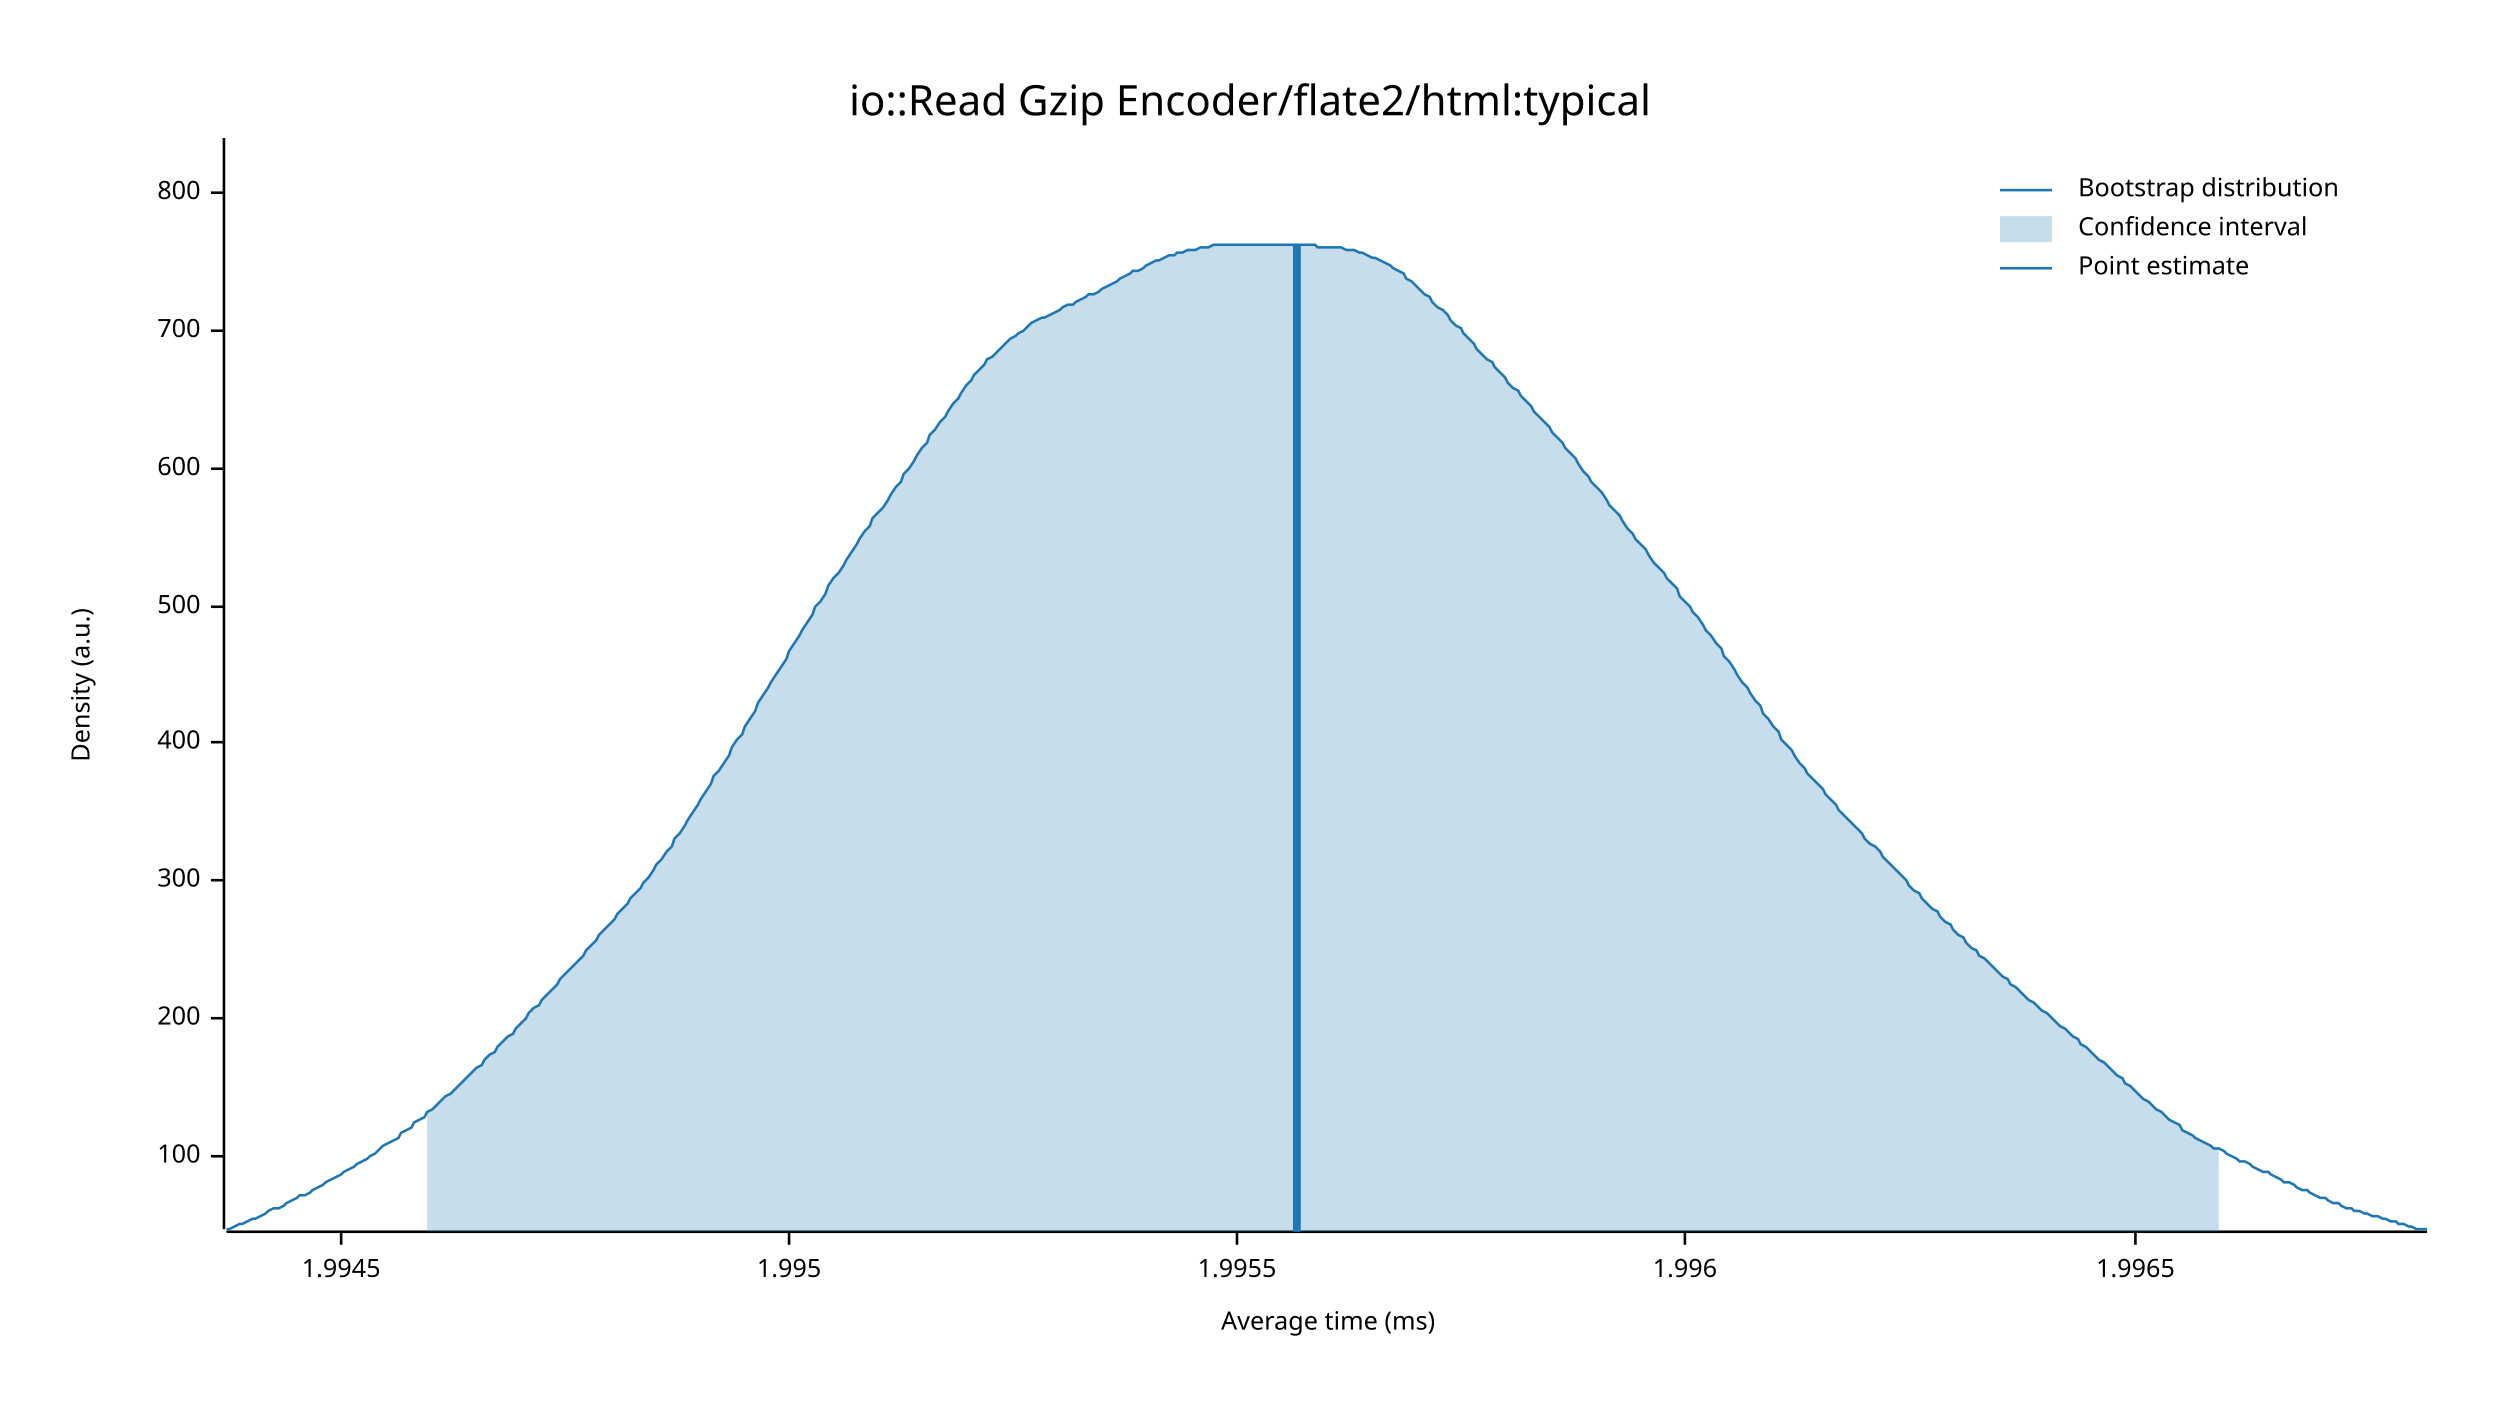
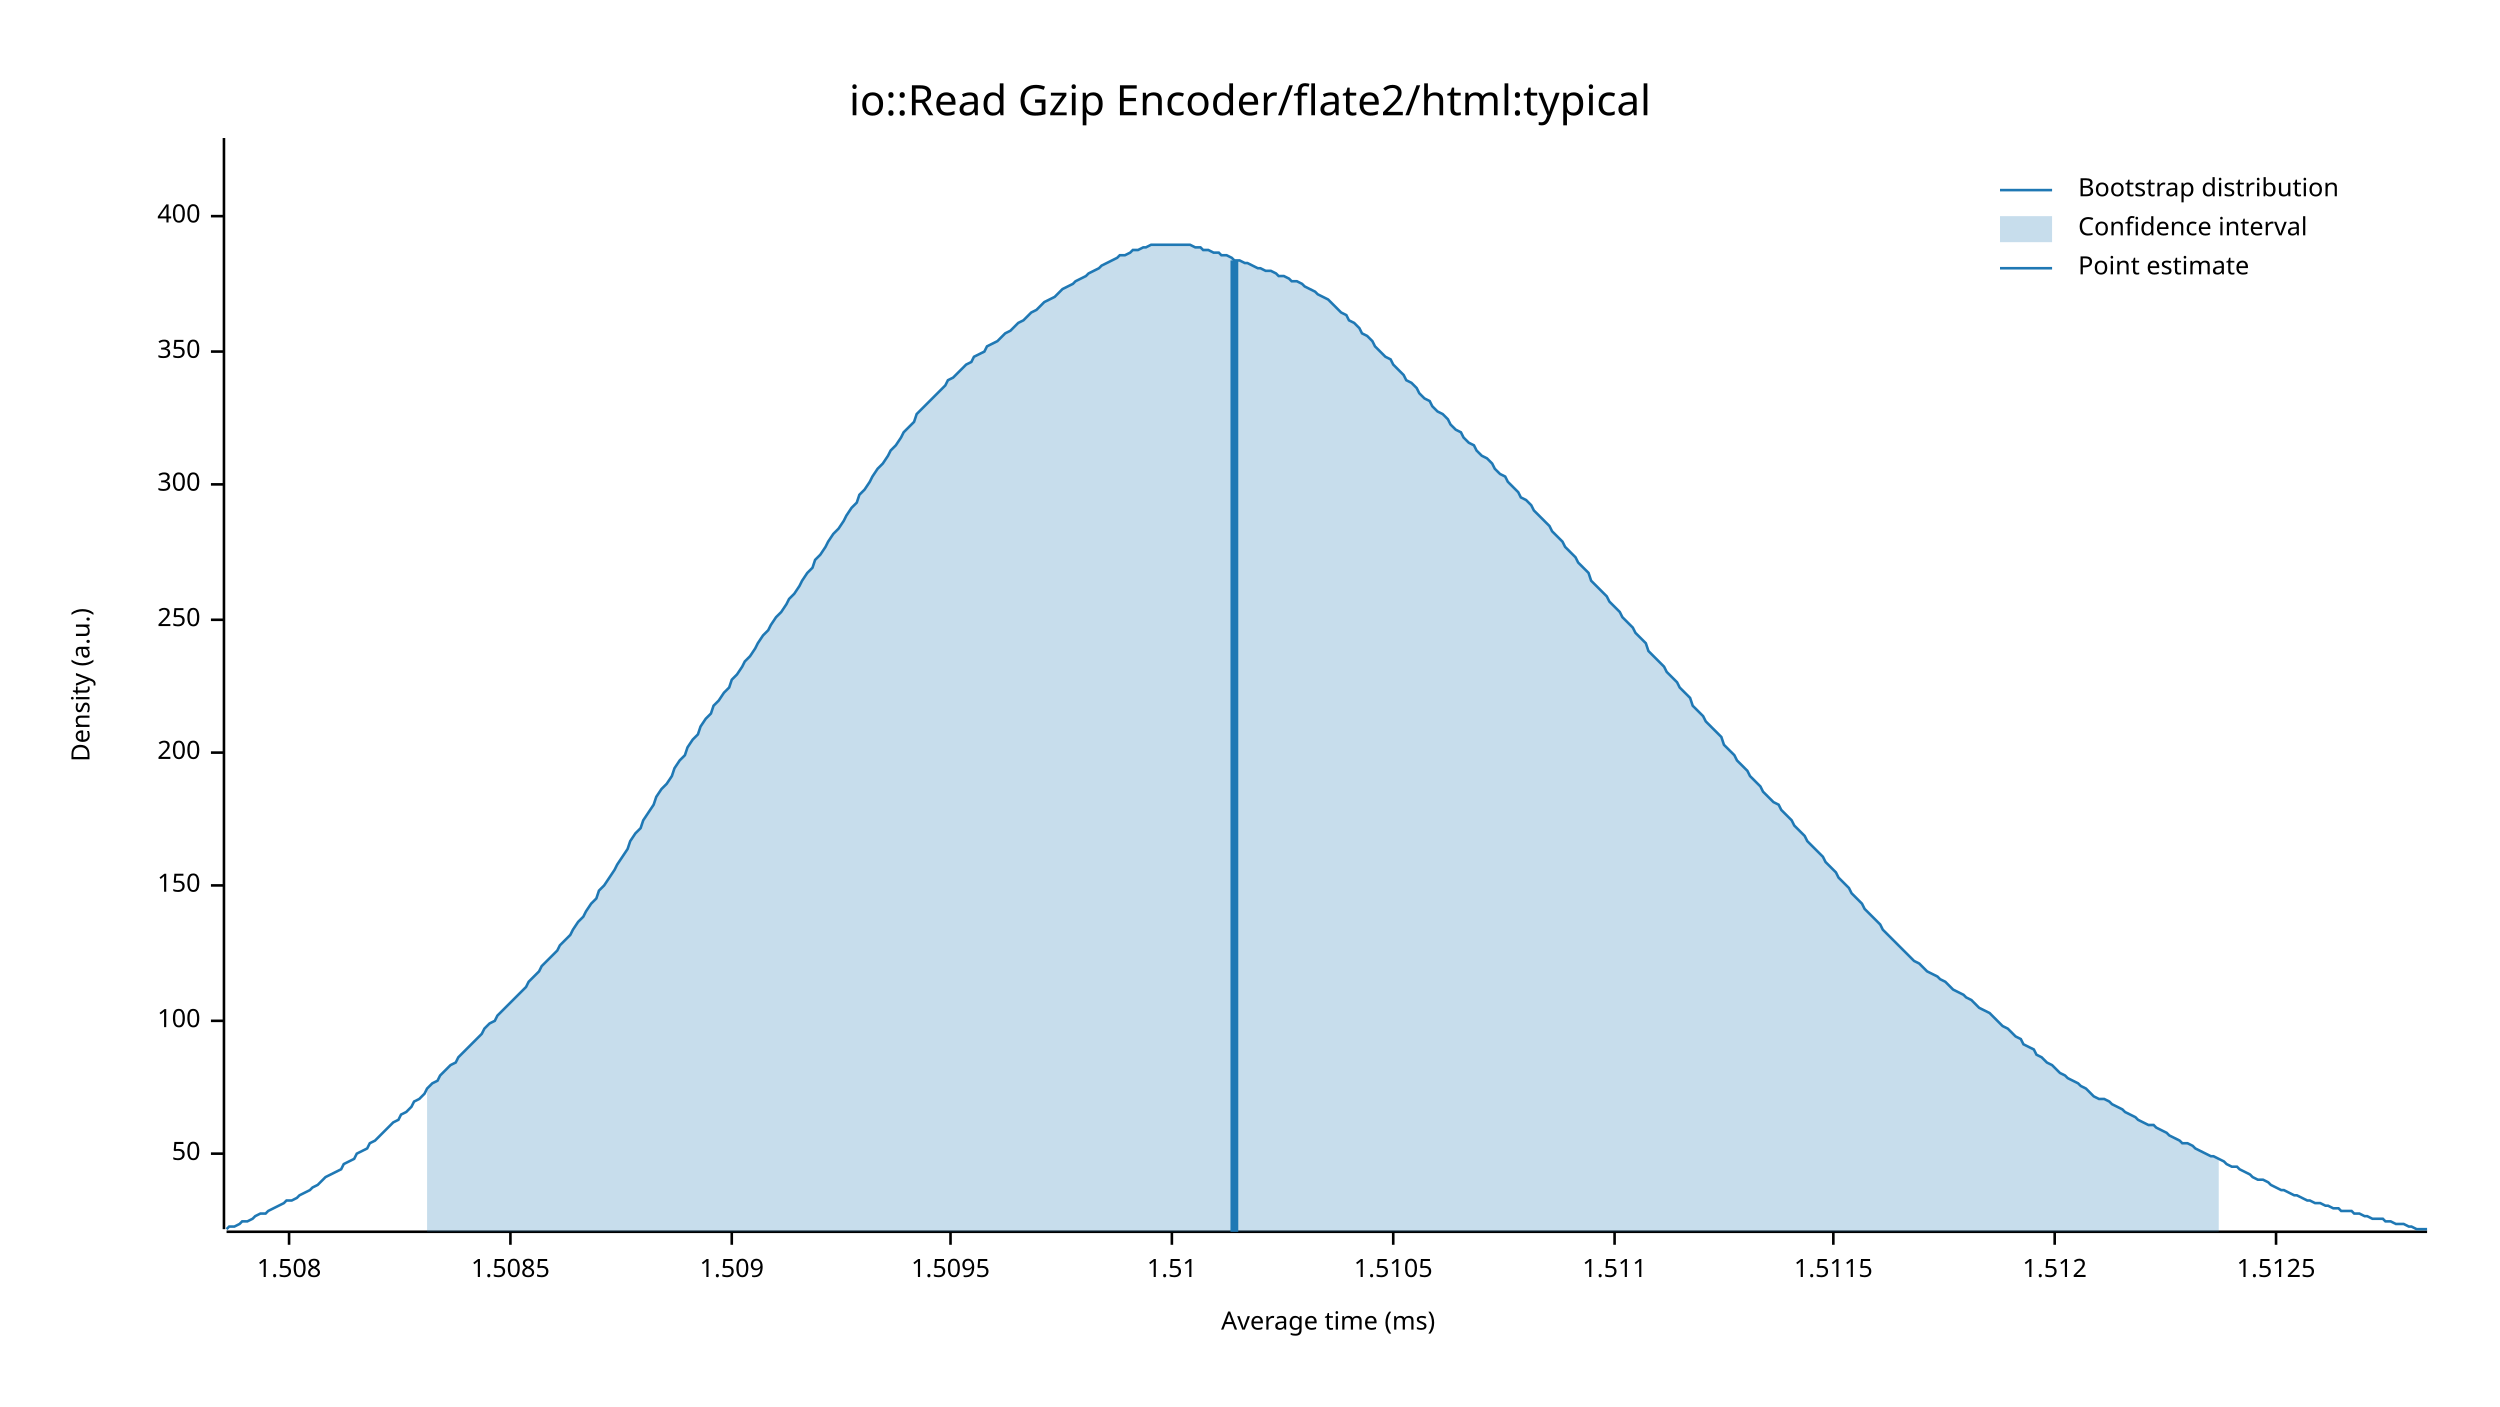
<svg xmlns="http://www.w3.org/2000/svg" width="960" height="540" viewBox="0 0 960 540">
  <text x="480" y="32" dy="0.76em" text-anchor="middle" font-family="sans-serif" font-size="16.129" opacity="1" fill="#000000">
io::Read Gzip Encoder/flate2/html:typical
</text>
  <text x="27" y="263" dy="0.76em" text-anchor="middle" font-family="sans-serif" font-size="9.677" opacity="1" fill="#000000" transform="rotate(270, 27, 263)">
Density (a.u.)
</text>
  <text x="510" y="513" dy="-0.5ex" text-anchor="middle" font-family="sans-serif" font-size="9.677" opacity="1" fill="#000000">
Average time (ms)
</text>
  <polyline fill="none" opacity="1" stroke="#000000" stroke-width="1" points="86,53 86,472 " />
-   <text x="77" y="444" dy="0.5ex" text-anchor="end" font-family="sans-serif" font-size="9.677" opacity="1" fill="#000000">
+   <text x="77" y="443" dy="0.5ex" text-anchor="end" font-family="sans-serif" font-size="9.677" opacity="1" fill="#000000">
+ 50
+ </text>
+   <polyline fill="none" opacity="1" stroke="#000000" stroke-width="1" points="81,443 86,443 " />
+   <text x="77" y="392" dy="0.5ex" text-anchor="end" font-family="sans-serif" font-size="9.677" opacity="1" fill="#000000">
100
</text>
-   <polyline fill="none" opacity="1" stroke="#000000" stroke-width="1" points="81,444 86,444 " />
-   <text x="77" y="391" dy="0.5ex" text-anchor="end" font-family="sans-serif" font-size="9.677" opacity="1" fill="#000000">
+   <polyline fill="none" opacity="1" stroke="#000000" stroke-width="1" points="81,392 86,392 " />
+   <text x="77" y="340" dy="0.5ex" text-anchor="end" font-family="sans-serif" font-size="9.677" opacity="1" fill="#000000">
+ 150
+ </text>
+   <polyline fill="none" opacity="1" stroke="#000000" stroke-width="1" points="81,340 86,340 " />
+   <text x="77" y="289" dy="0.5ex" text-anchor="end" font-family="sans-serif" font-size="9.677" opacity="1" fill="#000000">
200
</text>
-   <polyline fill="none" opacity="1" stroke="#000000" stroke-width="1" points="81,391 86,391 " />
-   <text x="77" y="338" dy="0.5ex" text-anchor="end" font-family="sans-serif" font-size="9.677" opacity="1" fill="#000000">
+   <polyline fill="none" opacity="1" stroke="#000000" stroke-width="1" points="81,289 86,289 " />
+   <text x="77" y="238" dy="0.5ex" text-anchor="end" font-family="sans-serif" font-size="9.677" opacity="1" fill="#000000">
+ 250
+ </text>
+   <polyline fill="none" opacity="1" stroke="#000000" stroke-width="1" points="81,238 86,238 " />
+   <text x="77" y="186" dy="0.5ex" text-anchor="end" font-family="sans-serif" font-size="9.677" opacity="1" fill="#000000">
300
</text>
-   <polyline fill="none" opacity="1" stroke="#000000" stroke-width="1" points="81,338 86,338 " />
-   <text x="77" y="285" dy="0.5ex" text-anchor="end" font-family="sans-serif" font-size="9.677" opacity="1" fill="#000000">
+   <polyline fill="none" opacity="1" stroke="#000000" stroke-width="1" points="81,186 86,186 " />
+   <text x="77" y="135" dy="0.5ex" text-anchor="end" font-family="sans-serif" font-size="9.677" opacity="1" fill="#000000">
+ 350
+ </text>
+   <polyline fill="none" opacity="1" stroke="#000000" stroke-width="1" points="81,135 86,135 " />
+   <text x="77" y="83" dy="0.5ex" text-anchor="end" font-family="sans-serif" font-size="9.677" opacity="1" fill="#000000">
400
</text>
-   <polyline fill="none" opacity="1" stroke="#000000" stroke-width="1" points="81,285 86,285 " />
-   <text x="77" y="233" dy="0.5ex" text-anchor="end" font-family="sans-serif" font-size="9.677" opacity="1" fill="#000000">
- 500
+   <polyline fill="none" opacity="1" stroke="#000000" stroke-width="1" points="81,83 86,83 " />
+   <polyline fill="none" opacity="1" stroke="#000000" stroke-width="1" points="87,473 932,473 " />
+   <text x="111" y="483" dy="0.76em" text-anchor="middle" font-family="sans-serif" font-size="9.677" opacity="1" fill="#000000">
+ 1.508
</text>
-   <polyline fill="none" opacity="1" stroke="#000000" stroke-width="1" points="81,233 86,233 " />
-   <text x="77" y="180" dy="0.5ex" text-anchor="end" font-family="sans-serif" font-size="9.677" opacity="1" fill="#000000">
- 600
+   <polyline fill="none" opacity="1" stroke="#000000" stroke-width="1" points="111,473 111,478 " />
+   <text x="196" y="483" dy="0.76em" text-anchor="middle" font-family="sans-serif" font-size="9.677" opacity="1" fill="#000000">
+ 1.5085
</text>
-   <polyline fill="none" opacity="1" stroke="#000000" stroke-width="1" points="81,180 86,180 " />
-   <text x="77" y="127" dy="0.5ex" text-anchor="end" font-family="sans-serif" font-size="9.677" opacity="1" fill="#000000">
- 700
+   <polyline fill="none" opacity="1" stroke="#000000" stroke-width="1" points="196,473 196,478 " />
+   <text x="281" y="483" dy="0.76em" text-anchor="middle" font-family="sans-serif" font-size="9.677" opacity="1" fill="#000000">
+ 1.509
</text>
-   <polyline fill="none" opacity="1" stroke="#000000" stroke-width="1" points="81,127 86,127 " />
-   <text x="77" y="74" dy="0.5ex" text-anchor="end" font-family="sans-serif" font-size="9.677" opacity="1" fill="#000000">
- 800
+   <polyline fill="none" opacity="1" stroke="#000000" stroke-width="1" points="281,473 281,478 " />
+   <text x="365" y="483" dy="0.76em" text-anchor="middle" font-family="sans-serif" font-size="9.677" opacity="1" fill="#000000">
+ 1.5095
</text>
-   <polyline fill="none" opacity="1" stroke="#000000" stroke-width="1" points="81,74 86,74 " />
-   <polyline fill="none" opacity="1" stroke="#000000" stroke-width="1" points="87,473 932,473 " />
-   <text x="131" y="483" dy="0.76em" text-anchor="middle" font-family="sans-serif" font-size="9.677" opacity="1" fill="#000000">
- 1.9945
+   <polyline fill="none" opacity="1" stroke="#000000" stroke-width="1" points="365,473 365,478 " />
+   <text x="450" y="483" dy="0.76em" text-anchor="middle" font-family="sans-serif" font-size="9.677" opacity="1" fill="#000000">
+ 1.51
</text>
-   <polyline fill="none" opacity="1" stroke="#000000" stroke-width="1" points="131,473 131,478 " />
-   <text x="303" y="483" dy="0.76em" text-anchor="middle" font-family="sans-serif" font-size="9.677" opacity="1" fill="#000000">
- 1.995
+   <polyline fill="none" opacity="1" stroke="#000000" stroke-width="1" points="450,473 450,478 " />
+   <text x="535" y="483" dy="0.76em" text-anchor="middle" font-family="sans-serif" font-size="9.677" opacity="1" fill="#000000">
+ 1.5105
</text>
-   <polyline fill="none" opacity="1" stroke="#000000" stroke-width="1" points="303,473 303,478 " />
-   <text x="475" y="483" dy="0.76em" text-anchor="middle" font-family="sans-serif" font-size="9.677" opacity="1" fill="#000000">
- 1.9955
+   <polyline fill="none" opacity="1" stroke="#000000" stroke-width="1" points="535,473 535,478 " />
+   <text x="620" y="483" dy="0.76em" text-anchor="middle" font-family="sans-serif" font-size="9.677" opacity="1" fill="#000000">
+ 1.511
</text>
-   <polyline fill="none" opacity="1" stroke="#000000" stroke-width="1" points="475,473 475,478 " />
-   <text x="647" y="483" dy="0.76em" text-anchor="middle" font-family="sans-serif" font-size="9.677" opacity="1" fill="#000000">
- 1.996
+   <polyline fill="none" opacity="1" stroke="#000000" stroke-width="1" points="620,473 620,478 " />
+   <text x="704" y="483" dy="0.76em" text-anchor="middle" font-family="sans-serif" font-size="9.677" opacity="1" fill="#000000">
+ 1.5115
</text>
-   <polyline fill="none" opacity="1" stroke="#000000" stroke-width="1" points="647,473 647,478 " />
-   <text x="820" y="483" dy="0.76em" text-anchor="middle" font-family="sans-serif" font-size="9.677" opacity="1" fill="#000000">
- 1.9965
+   <polyline fill="none" opacity="1" stroke="#000000" stroke-width="1" points="704,473 704,478 " />
+   <text x="789" y="483" dy="0.76em" text-anchor="middle" font-family="sans-serif" font-size="9.677" opacity="1" fill="#000000">
+ 1.512
</text>
-   <polyline fill="none" opacity="1" stroke="#000000" stroke-width="1" points="820,473 820,478 " />
-   <polyline fill="none" opacity="1" stroke="#1F78B4" stroke-width="1" points="87,472 88,472 90,471 92,470 93,470 95,469 97,468 98,468 100,467 102,466 103,465 105,464 107,464 109,463 110,462 112,461 114,460 115,459 117,459 119,458 120,457 122,456 124,455 125,454 127,453 129,452 131,451 132,450 134,449 136,448 137,447 139,446 141,445 142,444 144,443 146,441 147,440 149,439 151,438 153,437 154,435 156,434 158,433 159,431 161,430 163,429 164,427 166,426 168,424 169,423 171,421 173,420 175,418 176,417 178,415 180,413 181,412 183,410 185,409 186,407 188,405 190,404 191,402 193,400 195,398 197,397 198,395 200,393 202,391 203,389 205,387 207,386 208,384 210,382 212,380 214,378 215,376 217,374 219,372 220,371 222,369 224,367 225,365 227,363 229,361 230,359 232,357 234,355 236,353 237,351 239,349 241,347 242,345 244,343 246,341 247,339 249,337 251,334 252,332 254,330 256,327 258,325 259,322 261,320 263,317 264,315 266,312 268,309 269,307 271,304 273,301 274,298 276,296 278,293 280,290 281,287 283,284 285,282 286,279 288,276 290,273 291,270 293,267 295,264 296,262 298,259 300,256 302,253 303,250 305,247 307,244 308,242 310,239 312,236 313,233 315,231 317,228 318,225 320,222 322,220 324,217 325,215 327,212 329,209 330,207 332,204 334,202 335,199 337,197 339,195 341,192 342,190 344,187 346,185 347,182 349,180 351,177 352,175 354,172 356,170 357,167 359,165 361,162 363,160 364,158 366,155 368,153 369,151 371,148 373,146 374,144 376,142 378,140 379,138 381,137 383,135 385,133 386,132 388,130 390,129 391,128 393,127 395,125 396,124 398,123 400,122 401,122 403,121 405,120 407,119 408,118 410,117 412,117 413,116 415,115 417,114 418,113 420,113 422,112 423,111 425,110 427,109 429,108 430,107 432,106 434,105 435,104 437,104 439,103 440,102 442,101 444,100 445,100 447,99 449,98 451,98 452,97 454,97 456,96 457,96 459,96 461,95 462,95 464,95 466,94 468,94 469,94 471,94 473,94 474,94 476,94 478,94 479,94 481,94 483,94 484,94 486,94 488,94 490,94 491,94 493,94 495,94 496,94 498,94 500,94 501,94 503,94 505,94 506,95 508,95 510,95 512,95 513,95 515,95 517,96 518,96 520,96 522,97 523,97 525,98 527,99 528,99 530,100 532,101 534,102 535,103 537,104 539,105 540,107 542,108 544,110 545,111 547,113 549,114 550,116 552,118 554,119 556,121 557,123 559,125 561,126 562,128 564,130 566,132 567,134 569,136 571,138 573,139 574,141 576,143 578,145 579,147 581,149 583,150 584,152 586,154 588,156 589,158 591,160 593,162 595,164 596,166 598,168 600,170 601,172 603,174 605,176 606,178 608,181 610,183 611,185 613,187 615,189 617,192 618,194 620,196 622,198 623,200 625,203 627,205 628,207 630,209 632,211 633,213 635,216 637,218 639,220 640,222 642,224 644,226 645,229 647,231 649,233 650,235 652,237 654,240 655,242 657,244 659,247 661,249 662,252 664,254 666,257 667,259 669,262 671,264 672,266 674,269 676,271 677,274 679,276 681,279 683,281 684,284 686,286 688,288 689,290 691,293 693,295 694,297 696,299 698,301 700,303 701,305 703,307 705,309 706,311 708,313 710,315 711,316 713,318 715,320 716,322 718,324 720,325 722,327 723,329 725,331 727,333 728,334 730,336 732,338 733,340 735,342 737,343 738,345 740,347 742,349 744,350 745,352 747,354 749,355 750,357 752,359 754,360 755,362 757,364 759,365 760,367 762,368 764,370 766,372 767,373 769,375 771,376 772,378 774,379 776,381 777,382 779,384 781,385 782,386 784,388 786,389 788,391 789,392 791,394 793,395 794,396 796,398 798,399 799,401 801,402 803,404 804,405 806,407 808,408 810,410 811,411 813,413 815,414 816,416 818,417 820,419 821,420 823,422 825,423 827,425 828,426 830,427 832,429 833,430 835,431 837,432 838,434 840,435 842,436 843,437 845,438 847,439 849,440 850,441 852,441 854,442 855,443 857,444 859,445 860,446 862,446 864,447 865,448 867,449 869,450 871,450 872,451 874,452 876,453 877,454 879,454 881,455 882,456 884,457 886,457 887,458 889,459 891,460 893,460 894,461 896,462 898,462 899,463 901,464 903,464 904,465 906,465 908,466 909,466 911,467 913,467 915,468 916,468 918,469 920,469 921,470 923,470 925,471 926,471 928,472 930,472 932,472 " />
-   <polygon opacity="0.25" fill="#1F78B4" points="164,427 166,426 168,424 169,423 171,421 173,420 175,418 176,417 178,415 180,413 181,412 183,410 185,409 186,407 188,405 190,404 191,402 193,400 195,398 197,397 198,395 200,393 202,391 203,389 205,387 207,386 208,384 210,382 212,380 214,378 215,376 217,374 219,372 220,371 222,369 224,367 225,365 227,363 229,361 230,359 232,357 234,355 236,353 237,351 239,349 241,347 242,345 244,343 246,341 247,339 249,337 251,334 252,332 254,330 256,327 258,325 259,322 261,320 263,317 264,315 266,312 268,309 269,307 271,304 273,301 274,298 276,296 278,293 280,290 281,287 283,284 285,282 286,279 288,276 290,273 291,270 293,267 295,264 296,262 298,259 300,256 302,253 303,250 305,247 307,244 308,242 310,239 312,236 313,233 315,231 317,228 318,225 320,222 322,220 324,217 325,215 327,212 329,209 330,207 332,204 334,202 335,199 337,197 339,195 341,192 342,190 344,187 346,185 347,182 349,180 351,177 352,175 354,172 356,170 357,167 359,165 361,162 363,160 364,158 366,155 368,153 369,151 371,148 373,146 374,144 376,142 378,140 379,138 381,137 383,135 385,133 386,132 388,130 390,129 391,128 393,127 395,125 396,124 398,123 400,122 401,122 403,121 405,120 407,119 408,118 410,117 412,117 413,116 415,115 417,114 418,113 420,113 422,112 423,111 425,110 427,109 429,108 430,107 432,106 434,105 435,104 437,104 439,103 440,102 442,101 444,100 445,100 447,99 449,98 451,98 452,97 454,97 456,96 457,96 459,96 461,95 462,95 464,95 466,94 468,94 469,94 471,94 473,94 474,94 476,94 478,94 479,94 481,94 483,94 484,94 486,94 488,94 490,94 491,94 493,94 495,94 496,94 498,94 500,94 501,94 503,94 505,94 506,95 508,95 510,95 512,95 513,95 515,95 517,96 518,96 520,96 522,97 523,97 525,98 527,99 528,99 530,100 532,101 534,102 535,103 537,104 539,105 540,107 542,108 544,110 545,111 547,113 549,114 550,116 552,118 554,119 556,121 557,123 559,125 561,126 562,128 564,130 566,132 567,134 569,136 571,138 573,139 574,141 576,143 578,145 579,147 581,149 583,150 584,152 586,154 588,156 589,158 591,160 593,162 595,164 596,166 598,168 600,170 601,172 603,174 605,176 606,178 608,181 610,183 611,185 613,187 615,189 617,192 618,194 620,196 622,198 623,200 625,203 627,205 628,207 630,209 632,211 633,213 635,216 637,218 639,220 640,222 642,224 644,226 645,229 647,231 649,233 650,235 652,237 654,240 655,242 657,244 659,247 661,249 662,252 664,254 666,257 667,259 669,262 671,264 672,266 674,269 676,271 677,274 679,276 681,279 683,281 684,284 686,286 688,288 689,290 691,293 693,295 694,297 696,299 698,301 700,303 701,305 703,307 705,309 706,311 708,313 710,315 711,316 713,318 715,320 716,322 718,324 720,325 722,327 723,329 725,331 727,333 728,334 730,336 732,338 733,340 735,342 737,343 738,345 740,347 742,349 744,350 745,352 747,354 749,355 750,357 752,359 754,360 755,362 757,364 759,365 760,367 762,368 764,370 766,372 767,373 769,375 771,376 772,378 774,379 776,381 777,382 779,384 781,385 782,386 784,388 786,389 788,391 789,392 791,394 793,395 794,396 796,398 798,399 799,401 801,402 803,404 804,405 806,407 808,408 810,410 811,411 813,413 815,414 816,416 818,417 820,419 821,420 823,422 825,423 827,425 828,426 830,427 832,429 833,430 835,431 837,432 838,434 840,435 842,436 843,437 845,438 847,439 849,440 850,441 852,441 852,473 164,473 " />
-   <polyline fill="none" opacity="1" stroke="#1F78B4" stroke-width="3" points="498,473 498,94 " />
+   <polyline fill="none" opacity="1" stroke="#000000" stroke-width="1" points="789,473 789,478 " />
+   <text x="874" y="483" dy="0.76em" text-anchor="middle" font-family="sans-serif" font-size="9.677" opacity="1" fill="#000000">
+ 1.5125
+ </text>
+   <polyline fill="none" opacity="1" stroke="#000000" stroke-width="1" points="874,473 874,478 " />
+   <polyline fill="none" opacity="1" stroke="#1F78B4" stroke-width="1" points="87,472 88,471 90,471 92,470 93,469 95,469 97,468 98,467 100,466 102,466 103,465 105,464 107,463 109,462 110,461 112,461 114,460 115,459 117,458 119,457 120,456 122,455 124,453 125,452 127,451 129,450 131,449 132,447 134,446 136,445 137,443 139,442 141,441 142,439 144,438 146,436 147,435 149,433 151,431 153,430 154,428 156,427 158,425 159,423 161,422 163,420 164,418 166,416 168,415 169,413 171,411 173,409 175,408 176,406 178,404 180,402 181,401 183,399 185,397 186,395 188,393 190,392 191,390 193,388 195,386 197,384 198,383 200,381 202,379 203,377 205,375 207,373 208,371 210,369 212,367 214,365 215,363 217,361 219,359 220,357 222,354 224,352 225,350 227,347 229,345 230,342 232,340 234,337 236,334 237,332 239,329 241,326 242,323 244,320 246,318 247,315 249,312 251,309 252,306 254,303 256,301 258,298 259,295 261,292 263,290 264,287 266,284 268,282 269,279 271,276 273,274 274,271 276,269 278,266 280,264 281,261 283,259 285,256 286,254 288,252 290,249 291,247 293,244 295,242 296,240 298,237 300,235 302,232 303,230 305,228 307,225 308,223 310,220 312,218 313,215 315,213 317,210 318,208 320,205 322,203 324,200 325,198 327,195 329,193 330,190 332,188 334,185 335,183 337,180 339,178 341,175 342,173 344,171 346,168 347,166 349,164 351,162 352,159 354,157 356,155 357,154 359,152 361,150 363,148 364,146 366,145 368,143 369,142 371,140 373,139 374,137 376,136 378,135 379,133 381,132 383,131 385,129 386,128 388,127 390,125 391,124 393,123 395,121 396,120 398,119 400,117 401,116 403,115 405,114 407,112 408,111 410,110 412,109 413,108 415,107 417,106 418,105 420,104 422,103 423,102 425,101 427,100 429,99 430,98 432,98 434,97 435,96 437,96 439,95 440,95 442,94 444,94 445,94 447,94 449,94 451,94 452,94 454,94 456,94 457,94 459,95 461,95 462,96 464,96 466,97 468,97 469,98 471,98 473,99 474,100 476,100 478,101 479,101 481,102 483,103 484,103 486,104 488,104 490,105 491,106 493,106 495,107 496,108 498,108 500,109 501,110 503,111 505,112 506,113 508,114 510,115 512,117 513,118 515,120 517,121 518,123 520,124 522,126 523,128 525,129 527,131 528,133 530,135 532,137 534,138 535,140 537,142 539,144 540,146 542,147 544,149 545,151 547,153 549,154 550,156 552,158 554,159 556,161 557,163 559,165 561,166 562,168 564,170 566,171 567,173 569,175 571,176 573,178 574,180 576,182 578,183 579,185 581,187 583,189 584,191 586,192 588,194 589,196 591,198 593,200 595,202 596,204 598,206 600,208 601,210 603,212 605,214 606,216 608,218 610,220 611,223 613,225 615,227 617,229 618,231 620,233 622,235 623,237 625,239 627,241 628,243 630,245 632,247 633,250 635,252 637,254 639,256 640,258 642,260 644,262 645,264 647,266 649,268 650,271 652,273 654,275 655,277 657,279 659,281 661,283 662,286 664,288 666,290 667,292 669,294 671,296 672,298 674,300 676,302 677,304 679,306 681,308 683,309 684,311 686,313 688,315 689,317 691,319 693,321 694,323 696,325 698,327 700,329 701,331 703,333 705,335 706,337 708,339 710,341 711,343 713,345 715,347 716,349 718,351 720,353 722,355 723,357 725,359 727,361 728,362 730,364 732,366 733,367 735,369 737,370 738,371 740,373 742,374 744,375 745,376 747,377 749,379 750,380 752,381 754,382 755,383 757,384 759,386 760,387 762,388 764,389 766,391 767,392 769,394 771,395 772,396 774,398 776,399 777,401 779,402 781,403 782,405 784,406 786,408 788,409 789,410 791,412 793,413 794,414 796,415 798,416 799,417 801,418 803,420 804,421 806,422 808,422 810,423 811,424 813,425 815,426 816,427 818,428 820,429 821,430 823,431 825,432 827,432 828,433 830,434 832,435 833,436 835,437 837,438 838,439 840,439 842,440 843,441 845,442 847,443 849,444 850,444 852,445 854,446 855,447 857,448 859,448 860,449 862,450 864,451 865,452 867,453 869,453 871,454 872,455 874,456 876,457 877,457 879,458 881,459 882,459 884,460 886,461 887,461 889,462 891,462 893,463 894,463 896,464 898,464 899,465 901,465 903,465 904,466 906,466 908,467 909,467 911,468 913,468 915,468 916,469 918,469 920,470 921,470 923,470 925,471 926,471 928,472 930,472 932,472 " />
+   <polygon opacity="0.25" fill="#1F78B4" points="164,418 166,416 168,415 169,413 171,411 173,409 175,408 176,406 178,404 180,402 181,401 183,399 185,397 186,395 188,393 190,392 191,390 193,388 195,386 197,384 198,383 200,381 202,379 203,377 205,375 207,373 208,371 210,369 212,367 214,365 215,363 217,361 219,359 220,357 222,354 224,352 225,350 227,347 229,345 230,342 232,340 234,337 236,334 237,332 239,329 241,326 242,323 244,320 246,318 247,315 249,312 251,309 252,306 254,303 256,301 258,298 259,295 261,292 263,290 264,287 266,284 268,282 269,279 271,276 273,274 274,271 276,269 278,266 280,264 281,261 283,259 285,256 286,254 288,252 290,249 291,247 293,244 295,242 296,240 298,237 300,235 302,232 303,230 305,228 307,225 308,223 310,220 312,218 313,215 315,213 317,210 318,208 320,205 322,203 324,200 325,198 327,195 329,193 330,190 332,188 334,185 335,183 337,180 339,178 341,175 342,173 344,171 346,168 347,166 349,164 351,162 352,159 354,157 356,155 357,154 359,152 361,150 363,148 364,146 366,145 368,143 369,142 371,140 373,139 374,137 376,136 378,135 379,133 381,132 383,131 385,129 386,128 388,127 390,125 391,124 393,123 395,121 396,120 398,119 400,117 401,116 403,115 405,114 407,112 408,111 410,110 412,109 413,108 415,107 417,106 418,105 420,104 422,103 423,102 425,101 427,100 429,99 430,98 432,98 434,97 435,96 437,96 439,95 440,95 442,94 444,94 445,94 447,94 449,94 451,94 452,94 454,94 456,94 457,94 459,95 461,95 462,96 464,96 466,97 468,97 469,98 471,98 473,99 474,100 476,100 478,101 479,101 481,102 483,103 484,103 486,104 488,104 490,105 491,106 493,106 495,107 496,108 498,108 500,109 501,110 503,111 505,112 506,113 508,114 510,115 512,117 513,118 515,120 517,121 518,123 520,124 522,126 523,128 525,129 527,131 528,133 530,135 532,137 534,138 535,140 537,142 539,144 540,146 542,147 544,149 545,151 547,153 549,154 550,156 552,158 554,159 556,161 557,163 559,165 561,166 562,168 564,170 566,171 567,173 569,175 571,176 573,178 574,180 576,182 578,183 579,185 581,187 583,189 584,191 586,192 588,194 589,196 591,198 593,200 595,202 596,204 598,206 600,208 601,210 603,212 605,214 606,216 608,218 610,220 611,223 613,225 615,227 617,229 618,231 620,233 622,235 623,237 625,239 627,241 628,243 630,245 632,247 633,250 635,252 637,254 639,256 640,258 642,260 644,262 645,264 647,266 649,268 650,271 652,273 654,275 655,277 657,279 659,281 661,283 662,286 664,288 666,290 667,292 669,294 671,296 672,298 674,300 676,302 677,304 679,306 681,308 683,309 684,311 686,313 688,315 689,317 691,319 693,321 694,323 696,325 698,327 700,329 701,331 703,333 705,335 706,337 708,339 710,341 711,343 713,345 715,347 716,349 718,351 720,353 722,355 723,357 725,359 727,361 728,362 730,364 732,366 733,367 735,369 737,370 738,371 740,373 742,374 744,375 745,376 747,377 749,379 750,380 752,381 754,382 755,383 757,384 759,386 760,387 762,388 764,389 766,391 767,392 769,394 771,395 772,396 774,398 776,399 777,401 779,402 781,403 782,405 784,406 786,408 788,409 789,410 791,412 793,413 794,414 796,415 798,416 799,417 801,418 803,420 804,421 806,422 808,422 810,423 811,424 813,425 815,426 816,427 818,428 820,429 821,430 823,431 825,432 827,432 828,433 830,434 832,435 833,436 835,437 837,438 838,439 840,439 842,440 843,441 845,442 847,443 849,444 850,444 852,445 852,473 164,473 " />
+   <polyline fill="none" opacity="1" stroke="#1F78B4" stroke-width="3" points="474,473 474,100 " />
  <text x="798" y="68" dy="0.76em" text-anchor="start" font-family="sans-serif" font-size="9.677" opacity="1" fill="#000000">
Bootstrap distribution
</text>
  <text x="798" y="83" dy="0.76em" text-anchor="start" font-family="sans-serif" font-size="9.677" opacity="1" fill="#000000">
Confidence interval
</text>
  <text x="798" y="98" dy="0.76em" text-anchor="start" font-family="sans-serif" font-size="9.677" opacity="1" fill="#000000">
Point estimate
</text>
  <polyline fill="none" opacity="1" stroke="#1F78B4" stroke-width="1" points="768,73 788,73 " />
  <rect x="768" y="83" width="20" height="10" opacity="0.25" fill="#1F78B4" stroke="none" />
  <polyline fill="none" opacity="1" stroke="#1F78B4" stroke-width="1" points="768,103 788,103 " />
</svg>
